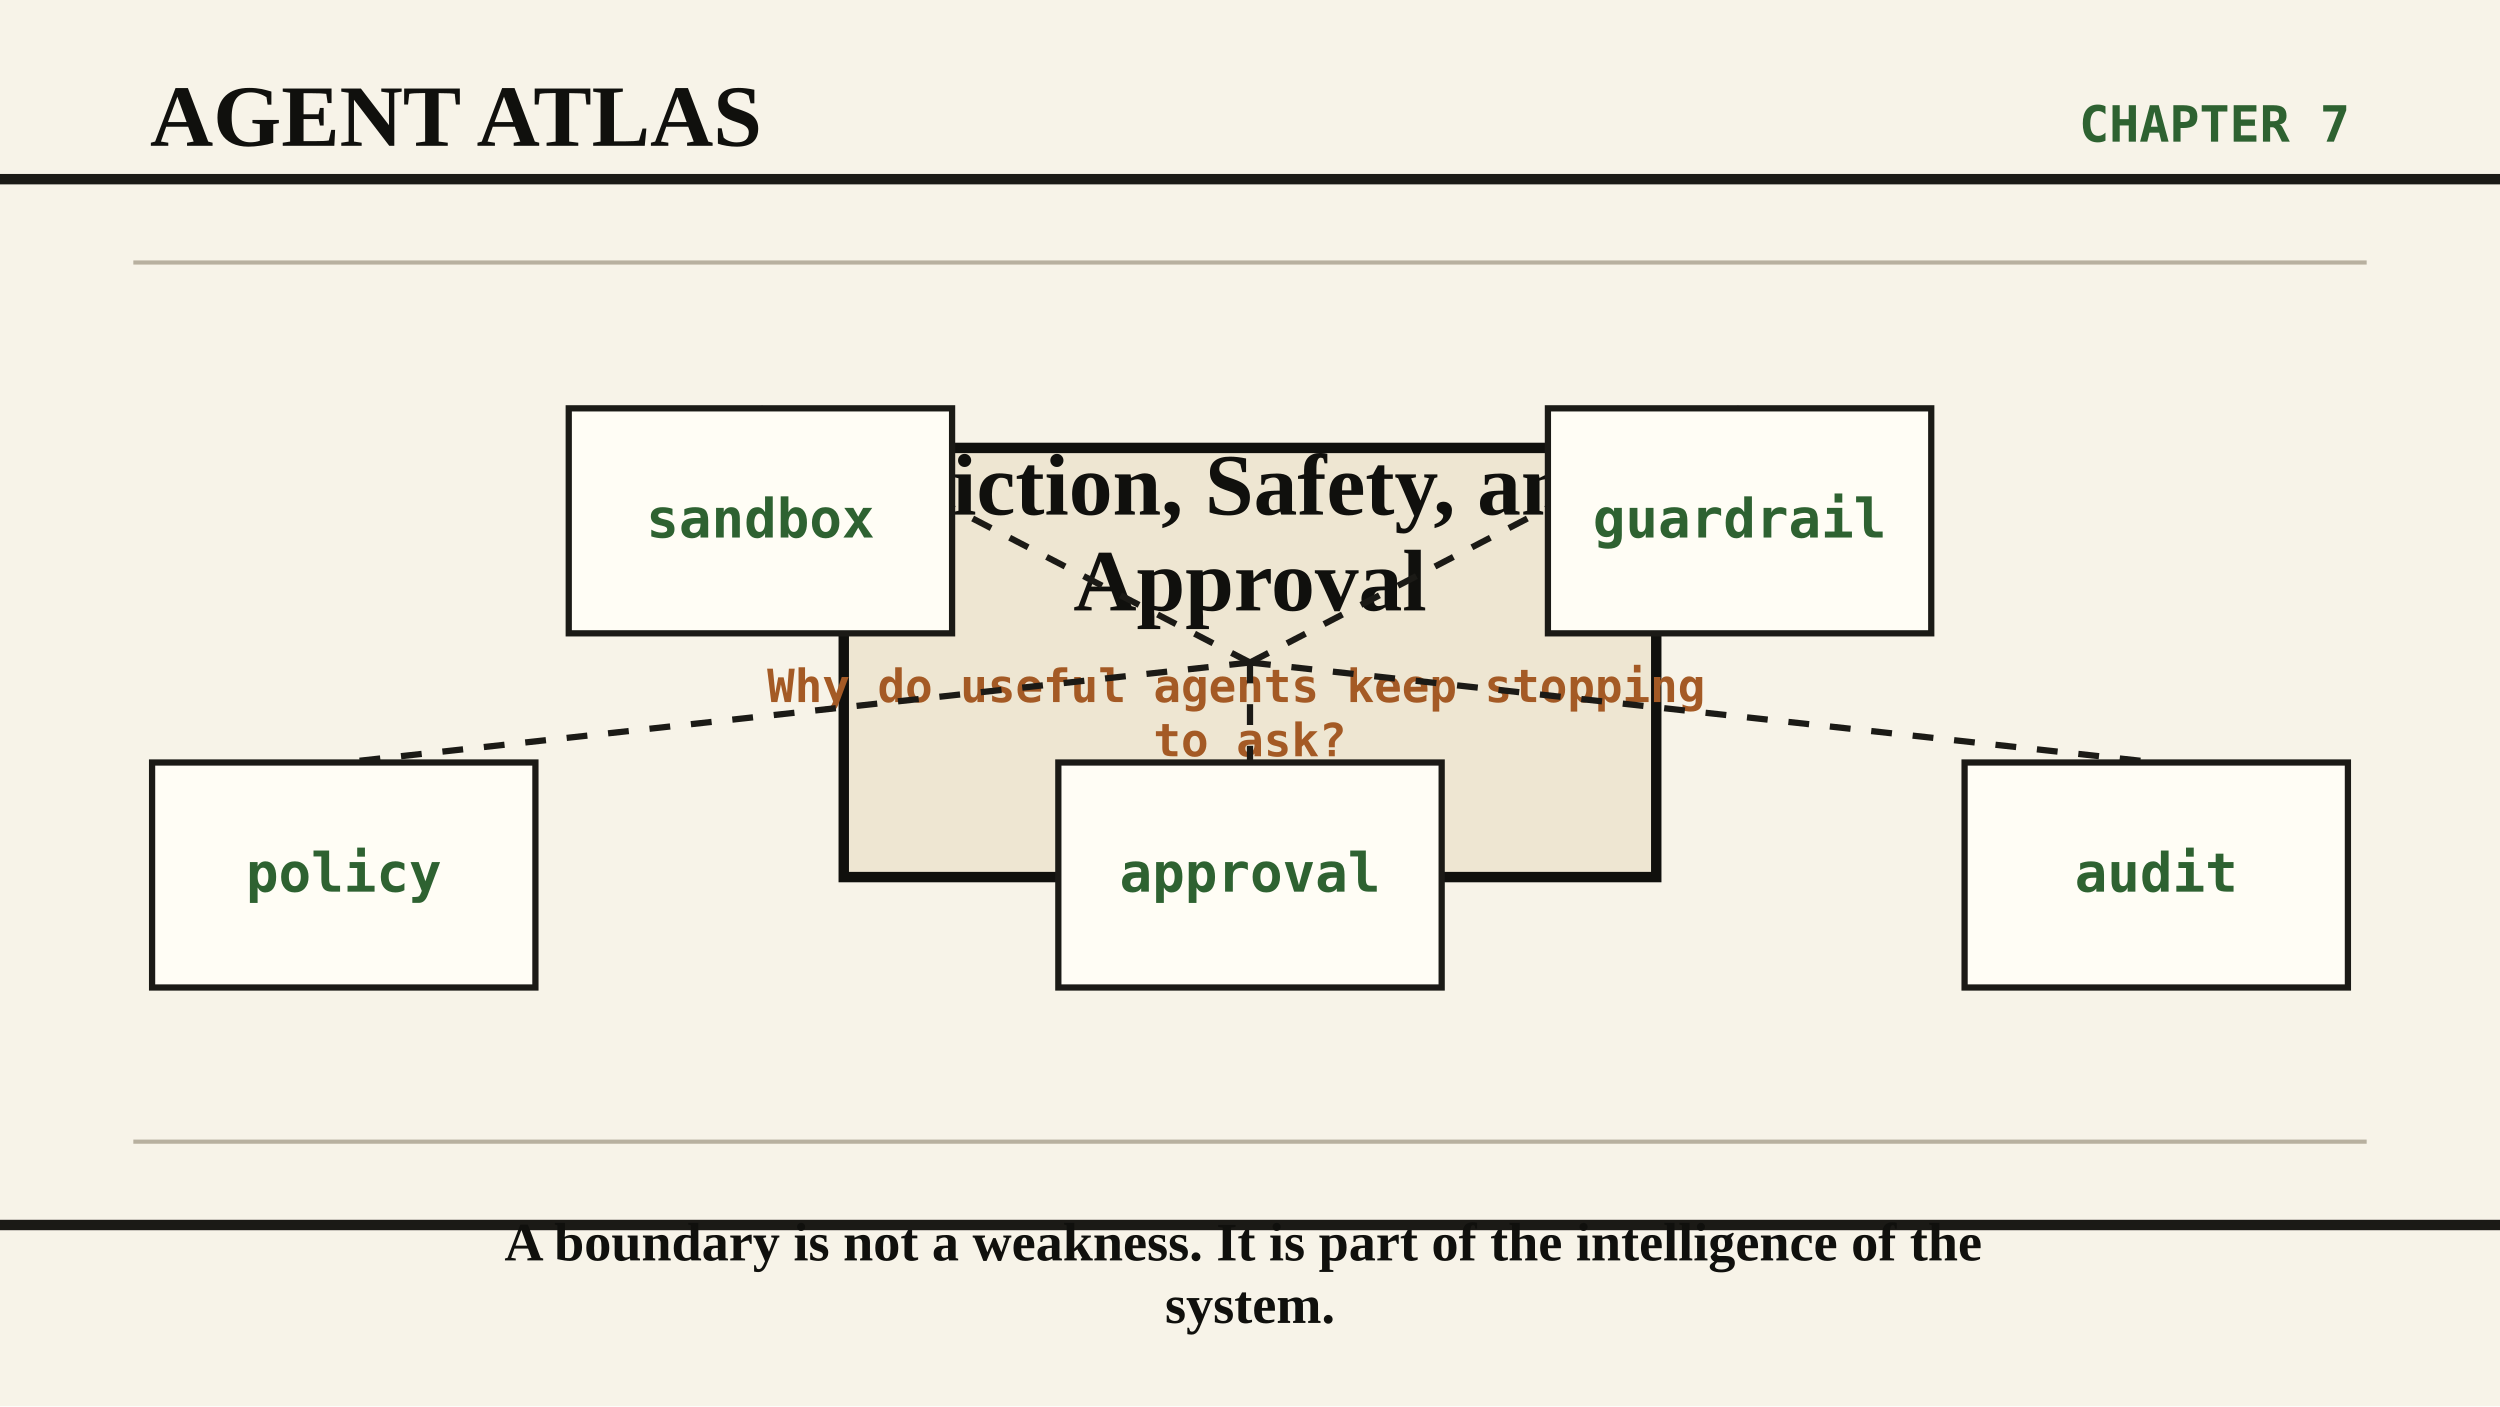
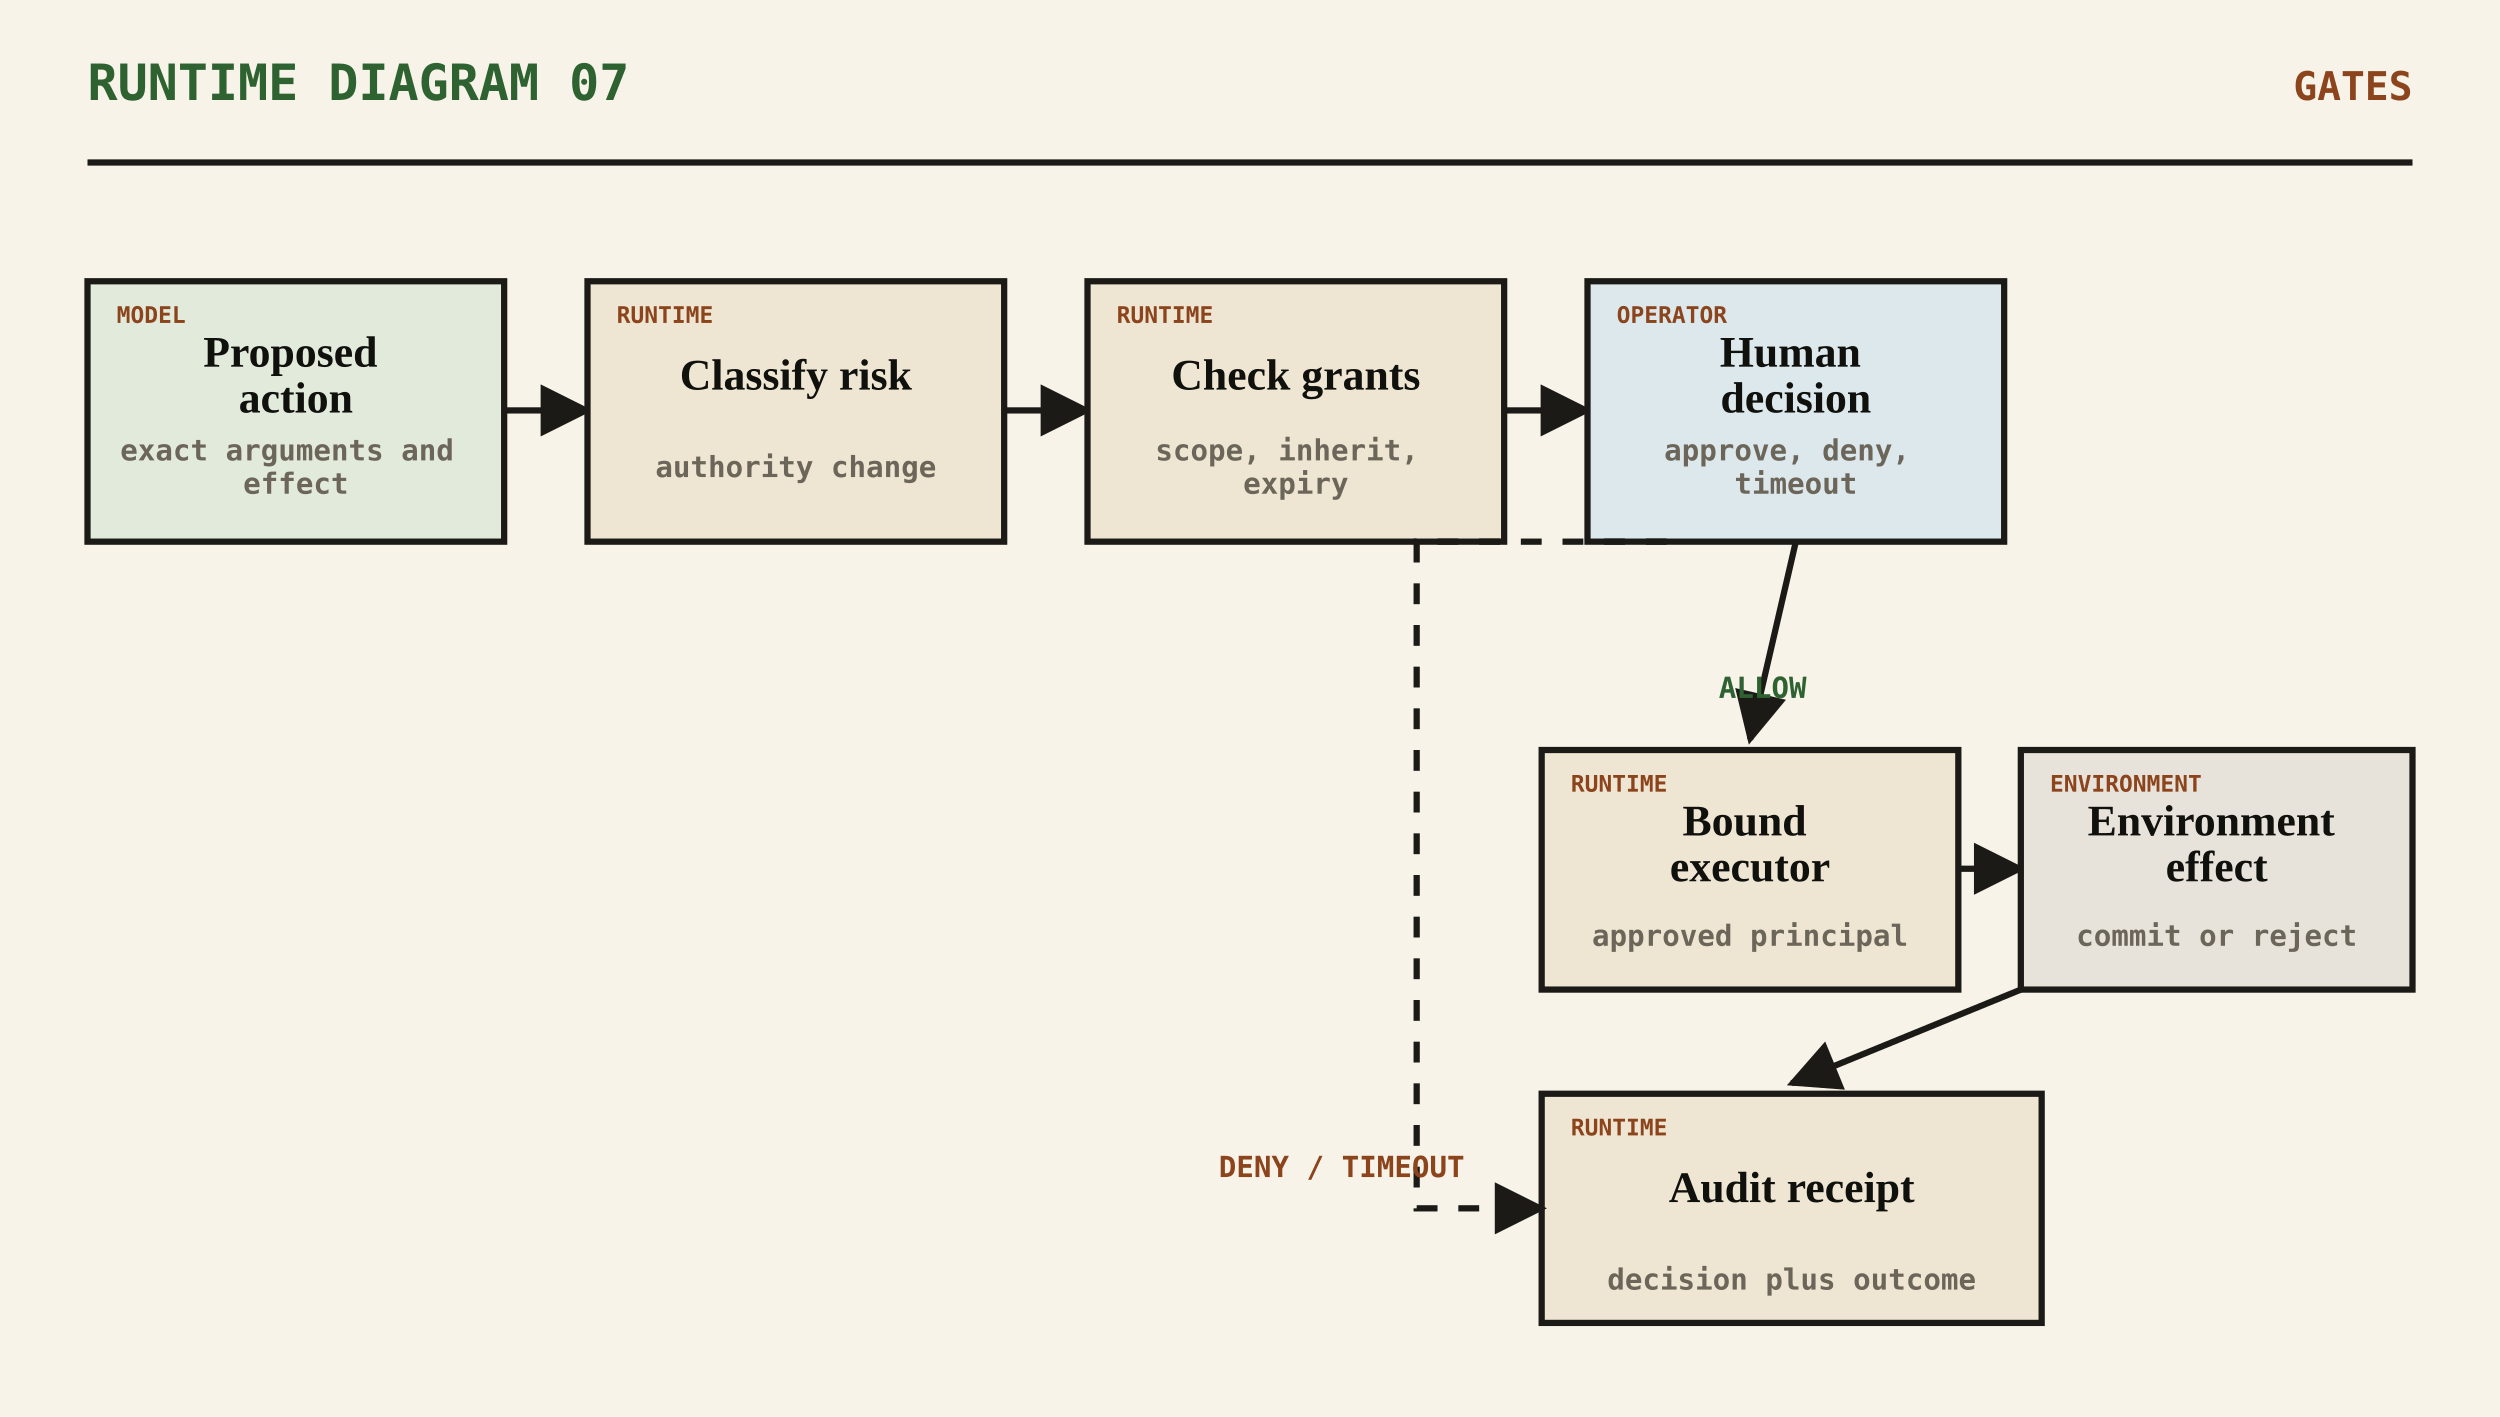
- <svg xmlns="http://www.w3.org/2000/svg" viewBox="0 0 1200 675" role="img" aria-labelledby="title desc">
-   <rect width="1200" height="675" fill="#f7f3e8" />
-   <path d="M0 86H1200M0 588H1200" stroke="#1b1a16" stroke-width="5" />
-   <path d="M64 126H1136M64 548H1136" stroke="#b8b09f" stroke-width="2" />
-   <text x="72" y="70" font-family="Georgia, 'Times New Roman', serif" font-size="42" font-weight="900" fill="#10100d">AGENT ATLAS</text>
-   <text x="1128" y="68" text-anchor="end" font-family="SFMono-Regular, Consolas, monospace" font-size="24" font-weight="800" fill="#2e6231">CHAPTER 7</text>
-   <rect x="405" y="215" width="390" height="206" rx="0" fill="#eee6d2" stroke="#10100d" stroke-width="5" />
-   <text x="600" y="247" text-anchor="middle" font-family="Georgia, 'Times New Roman', serif" font-size="42" font-weight="900" fill="#10100d">
-     <tspan x="600" dy="0">Friction, Safety, and</tspan>
-     <tspan x="600" dy="46">Approval</tspan>
-   </text>
-   <text x="600" y="337" text-anchor="middle" font-family="SFMono-Regular, Consolas, monospace" font-size="22" font-weight="800" fill="#a45a25">
-     <tspan x="600" dy="0">Why do useful agents keep stopping</tspan>
-     <tspan x="600" dy="26">to ask?</tspan>
-   </text>
+ <svg xmlns="http://www.w3.org/2000/svg" viewBox="0 0 1200 680" role="img" aria-labelledby="title desc">
+   <defs>
+     <marker id="arrow" viewBox="0 0 12 12" refX="10" refY="6" markerWidth="10" markerHeight="10" orient="auto-start-reverse">
+       <path d="M1 1L11 6L1 11Z" fill="#1b1a16" />
+     </marker>
+     <pattern id="hatch" width="12" height="12" patternUnits="userSpaceOnUse" patternTransform="rotate(45)">
+       <line x1="0" y1="0" x2="0" y2="12" stroke="#c3bbab" stroke-width="4" />
+     </pattern>
+   </defs>
+   <rect width="1200" height="680" fill="#f7f3e8" />
+   <line x1="42" y1="78" x2="1158" y2="78" stroke="#1b1a16" stroke-width="3" />
+   <text x="42" y="48" font-family="SFMono-Regular, Consolas, monospace" font-size="24" font-weight="800" fill="#2e6231">RUNTIME DIAGRAM 07</text>
+   <text x="1158" y="48" text-anchor="end" font-family="SFMono-Regular, Consolas, monospace" font-size="19" font-weight="800" fill="#8b441c">GATES</text>
+   <path d="M242 197L282 197" fill="none" stroke="#1b1a16" stroke-width="3" marker-end="url(#arrow)" />
+   <path d="M482 197L522 197" fill="none" stroke="#1b1a16" stroke-width="3" marker-end="url(#arrow)" />
+   <path d="M722 197L762 197" fill="none" stroke="#1b1a16" stroke-width="3" marker-end="url(#arrow)" />
  <g>
-     <line x1="600" y1="318" x2="165" y2="366" stroke="#1b1a16" stroke-width="3" stroke-dasharray="10 10" />
-     <rect x="73" y="366" width="184" height="108" rx="0" fill="#fffdf5" stroke="#1b1a16" stroke-width="3" />
-     <text x="165" y="428" text-anchor="middle" font-family="SFMono-Regular, Consolas, monospace" font-size="26" font-weight="800" fill="#2e6231">policy</text>
+     <rect x="42" y="135" width="200" height="125" fill="#e2eadc" stroke="#1b1a16" stroke-width="3" />
+     <text x="56" y="155" font-family="SFMono-Regular, Consolas, monospace" font-size="11" font-weight="800" fill="#8b441c">MODEL</text>
+     <text x="142" y="176" text-anchor="middle" font-family="Georgia, 'Times New Roman', serif" font-size="21" font-weight="900" fill="#10100d">
+       <tspan x="142" dy="0">Proposed</tspan>
+       <tspan x="142" dy="22">action</tspan>
+     </text>
+     <text x="142" y="221" text-anchor="middle" font-family="SFMono-Regular, Consolas, monospace" font-size="14" font-weight="700" fill="#6c665a">
+       <tspan x="142" dy="0">exact arguments and</tspan>
+       <tspan x="142" dy="16">effect</tspan>
+     </text>
  </g>
  <g>
-     <line x1="600" y1="318" x2="365" y2="196" stroke="#1b1a16" stroke-width="3" stroke-dasharray="10 10" />
-     <rect x="273" y="196" width="184" height="108" rx="0" fill="#fffdf5" stroke="#1b1a16" stroke-width="3" />
-     <text x="365" y="258" text-anchor="middle" font-family="SFMono-Regular, Consolas, monospace" font-size="26" font-weight="800" fill="#2e6231">sandbox</text>
+     <rect x="282" y="135" width="200" height="125" fill="#eee6d2" stroke="#1b1a16" stroke-width="3" />
+     <text x="296" y="155" font-family="SFMono-Regular, Consolas, monospace" font-size="11" font-weight="800" fill="#8b441c">RUNTIME</text>
+     <text x="382" y="187" text-anchor="middle" font-family="Georgia, 'Times New Roman', serif" font-size="21" font-weight="900" fill="#10100d">
+       <tspan x="382" dy="0">Classify risk</tspan>
+     </text>
+     <text x="382" y="229" text-anchor="middle" font-family="SFMono-Regular, Consolas, monospace" font-size="14" font-weight="700" fill="#6c665a">
+       <tspan x="382" dy="0">authority change</tspan>
+     </text>
  </g>
  <g>
-     <line x1="600" y1="318" x2="600" y2="366" stroke="#1b1a16" stroke-width="3" stroke-dasharray="10 10" />
-     <rect x="508" y="366" width="184" height="108" rx="0" fill="#fffdf5" stroke="#1b1a16" stroke-width="3" />
-     <text x="600" y="428" text-anchor="middle" font-family="SFMono-Regular, Consolas, monospace" font-size="26" font-weight="800" fill="#2e6231">approval</text>
+     <rect x="522" y="135" width="200" height="125" fill="#eee6d2" stroke="#1b1a16" stroke-width="3" />
+     <text x="536" y="155" font-family="SFMono-Regular, Consolas, monospace" font-size="11" font-weight="800" fill="#8b441c">RUNTIME</text>
+     <text x="622" y="187" text-anchor="middle" font-family="Georgia, 'Times New Roman', serif" font-size="21" font-weight="900" fill="#10100d">
+       <tspan x="622" dy="0">Check grants</tspan>
+     </text>
+     <text x="622" y="221" text-anchor="middle" font-family="SFMono-Regular, Consolas, monospace" font-size="14" font-weight="700" fill="#6c665a">
+       <tspan x="622" dy="0">scope, inherit,</tspan>
+       <tspan x="622" dy="16">expiry</tspan>
+     </text>
  </g>
  <g>
-     <line x1="600" y1="318" x2="835" y2="196" stroke="#1b1a16" stroke-width="3" stroke-dasharray="10 10" />
-     <rect x="743" y="196" width="184" height="108" rx="0" fill="#fffdf5" stroke="#1b1a16" stroke-width="3" />
-     <text x="835" y="258" text-anchor="middle" font-family="SFMono-Regular, Consolas, monospace" font-size="26" font-weight="800" fill="#2e6231">guardrail</text>
+     <rect x="762" y="135" width="200" height="125" fill="#dce8eb" stroke="#1b1a16" stroke-width="3" />
+     <text x="776" y="155" font-family="SFMono-Regular, Consolas, monospace" font-size="11" font-weight="800" fill="#8b441c">OPERATOR</text>
+     <text x="862" y="176" text-anchor="middle" font-family="Georgia, 'Times New Roman', serif" font-size="21" font-weight="900" fill="#10100d">
+       <tspan x="862" dy="0">Human</tspan>
+       <tspan x="862" dy="22">decision</tspan>
+     </text>
+     <text x="862" y="221" text-anchor="middle" font-family="SFMono-Regular, Consolas, monospace" font-size="14" font-weight="700" fill="#6c665a">
+       <tspan x="862" dy="0">approve, deny,</tspan>
+       <tspan x="862" dy="16">timeout</tspan>
+     </text>
  </g>
+   <path d="M862 260L840 355" fill="none" stroke="#1b1a16" stroke-width="3" marker-end="url(#arrow)" />
  <g>
-     <line x1="600" y1="318" x2="1035" y2="366" stroke="#1b1a16" stroke-width="3" stroke-dasharray="10 10" />
-     <rect x="943" y="366" width="184" height="108" rx="0" fill="#fffdf5" stroke="#1b1a16" stroke-width="3" />
-     <text x="1035" y="428" text-anchor="middle" font-family="SFMono-Regular, Consolas, monospace" font-size="26" font-weight="800" fill="#2e6231">audit</text>
+     <rect x="740" y="360" width="200" height="115" fill="#eee6d2" stroke="#1b1a16" stroke-width="3" />
+     <text x="754" y="380" font-family="SFMono-Regular, Consolas, monospace" font-size="11" font-weight="800" fill="#8b441c">RUNTIME</text>
+     <text x="840" y="401" text-anchor="middle" font-family="Georgia, 'Times New Roman', serif" font-size="21" font-weight="900" fill="#10100d">
+       <tspan x="840" dy="0">Bound</tspan>
+       <tspan x="840" dy="22">executor</tspan>
+     </text>
+     <text x="840" y="454" text-anchor="middle" font-family="SFMono-Regular, Consolas, monospace" font-size="14" font-weight="700" fill="#6c665a">
+       <tspan x="840" dy="0">approved principal</tspan>
+     </text>
  </g>
-   <text x="600" y="605" text-anchor="middle" font-family="Georgia, 'Times New Roman', serif" font-size="26" font-weight="700" fill="#10100d">
-     <tspan x="600" dy="0">A boundary is not a weakness. It is part of the intelligence of the</tspan>
-     <tspan x="600" dy="30">system.</tspan>
-   </text>
+   <path d="M940 417L970 417" fill="none" stroke="#1b1a16" stroke-width="3" marker-end="url(#arrow)" />
+   <g>
+     <rect x="970" y="360" width="188" height="115" fill="#e7e3da" stroke="#1b1a16" stroke-width="3" />
+     <text x="984" y="380" font-family="SFMono-Regular, Consolas, monospace" font-size="11" font-weight="800" fill="#8b441c">ENVIRONMENT</text>
+     <text x="1064" y="401" text-anchor="middle" font-family="Georgia, 'Times New Roman', serif" font-size="21" font-weight="900" fill="#10100d">
+       <tspan x="1064" dy="0">Environment</tspan>
+       <tspan x="1064" dy="22">effect</tspan>
+     </text>
+     <text x="1064" y="454" text-anchor="middle" font-family="SFMono-Regular, Consolas, monospace" font-size="14" font-weight="700" fill="#6c665a">
+       <tspan x="1064" dy="0">commit or reject</tspan>
+     </text>
+   </g>
+   <path d="M970 475L860 520" fill="none" stroke="#1b1a16" stroke-width="3" marker-end="url(#arrow)" />
+   <g>
+     <rect x="740" y="525" width="240" height="110" fill="#eee6d2" stroke="#1b1a16" stroke-width="3" />
+     <text x="754" y="545" font-family="SFMono-Regular, Consolas, monospace" font-size="11" font-weight="800" fill="#8b441c">RUNTIME</text>
+     <text x="860" y="577" text-anchor="middle" font-family="Georgia, 'Times New Roman', serif" font-size="21" font-weight="900" fill="#10100d">
+       <tspan x="860" dy="0">Audit receipt</tspan>
+     </text>
+     <text x="860" y="619" text-anchor="middle" font-family="SFMono-Regular, Consolas, monospace" font-size="14" font-weight="700" fill="#6c665a">
+       <tspan x="860" dy="0">decision plus outcome</tspan>
+     </text>
+   </g>
+   <path d="M800 260H680V580H740" fill="none" stroke="#1b1a16" stroke-width="3" stroke-dasharray="10 10" marker-end="url(#arrow)" />
+   <text x="825" y="335" font-family="SFMono-Regular, Consolas, monospace" font-size="14" font-weight="800" fill="#2e6231">ALLOW</text>
+   <text x="585" y="565" font-family="SFMono-Regular, Consolas, monospace" font-size="14" font-weight="800" fill="#8b441c">DENY / TIMEOUT</text>
</svg>
